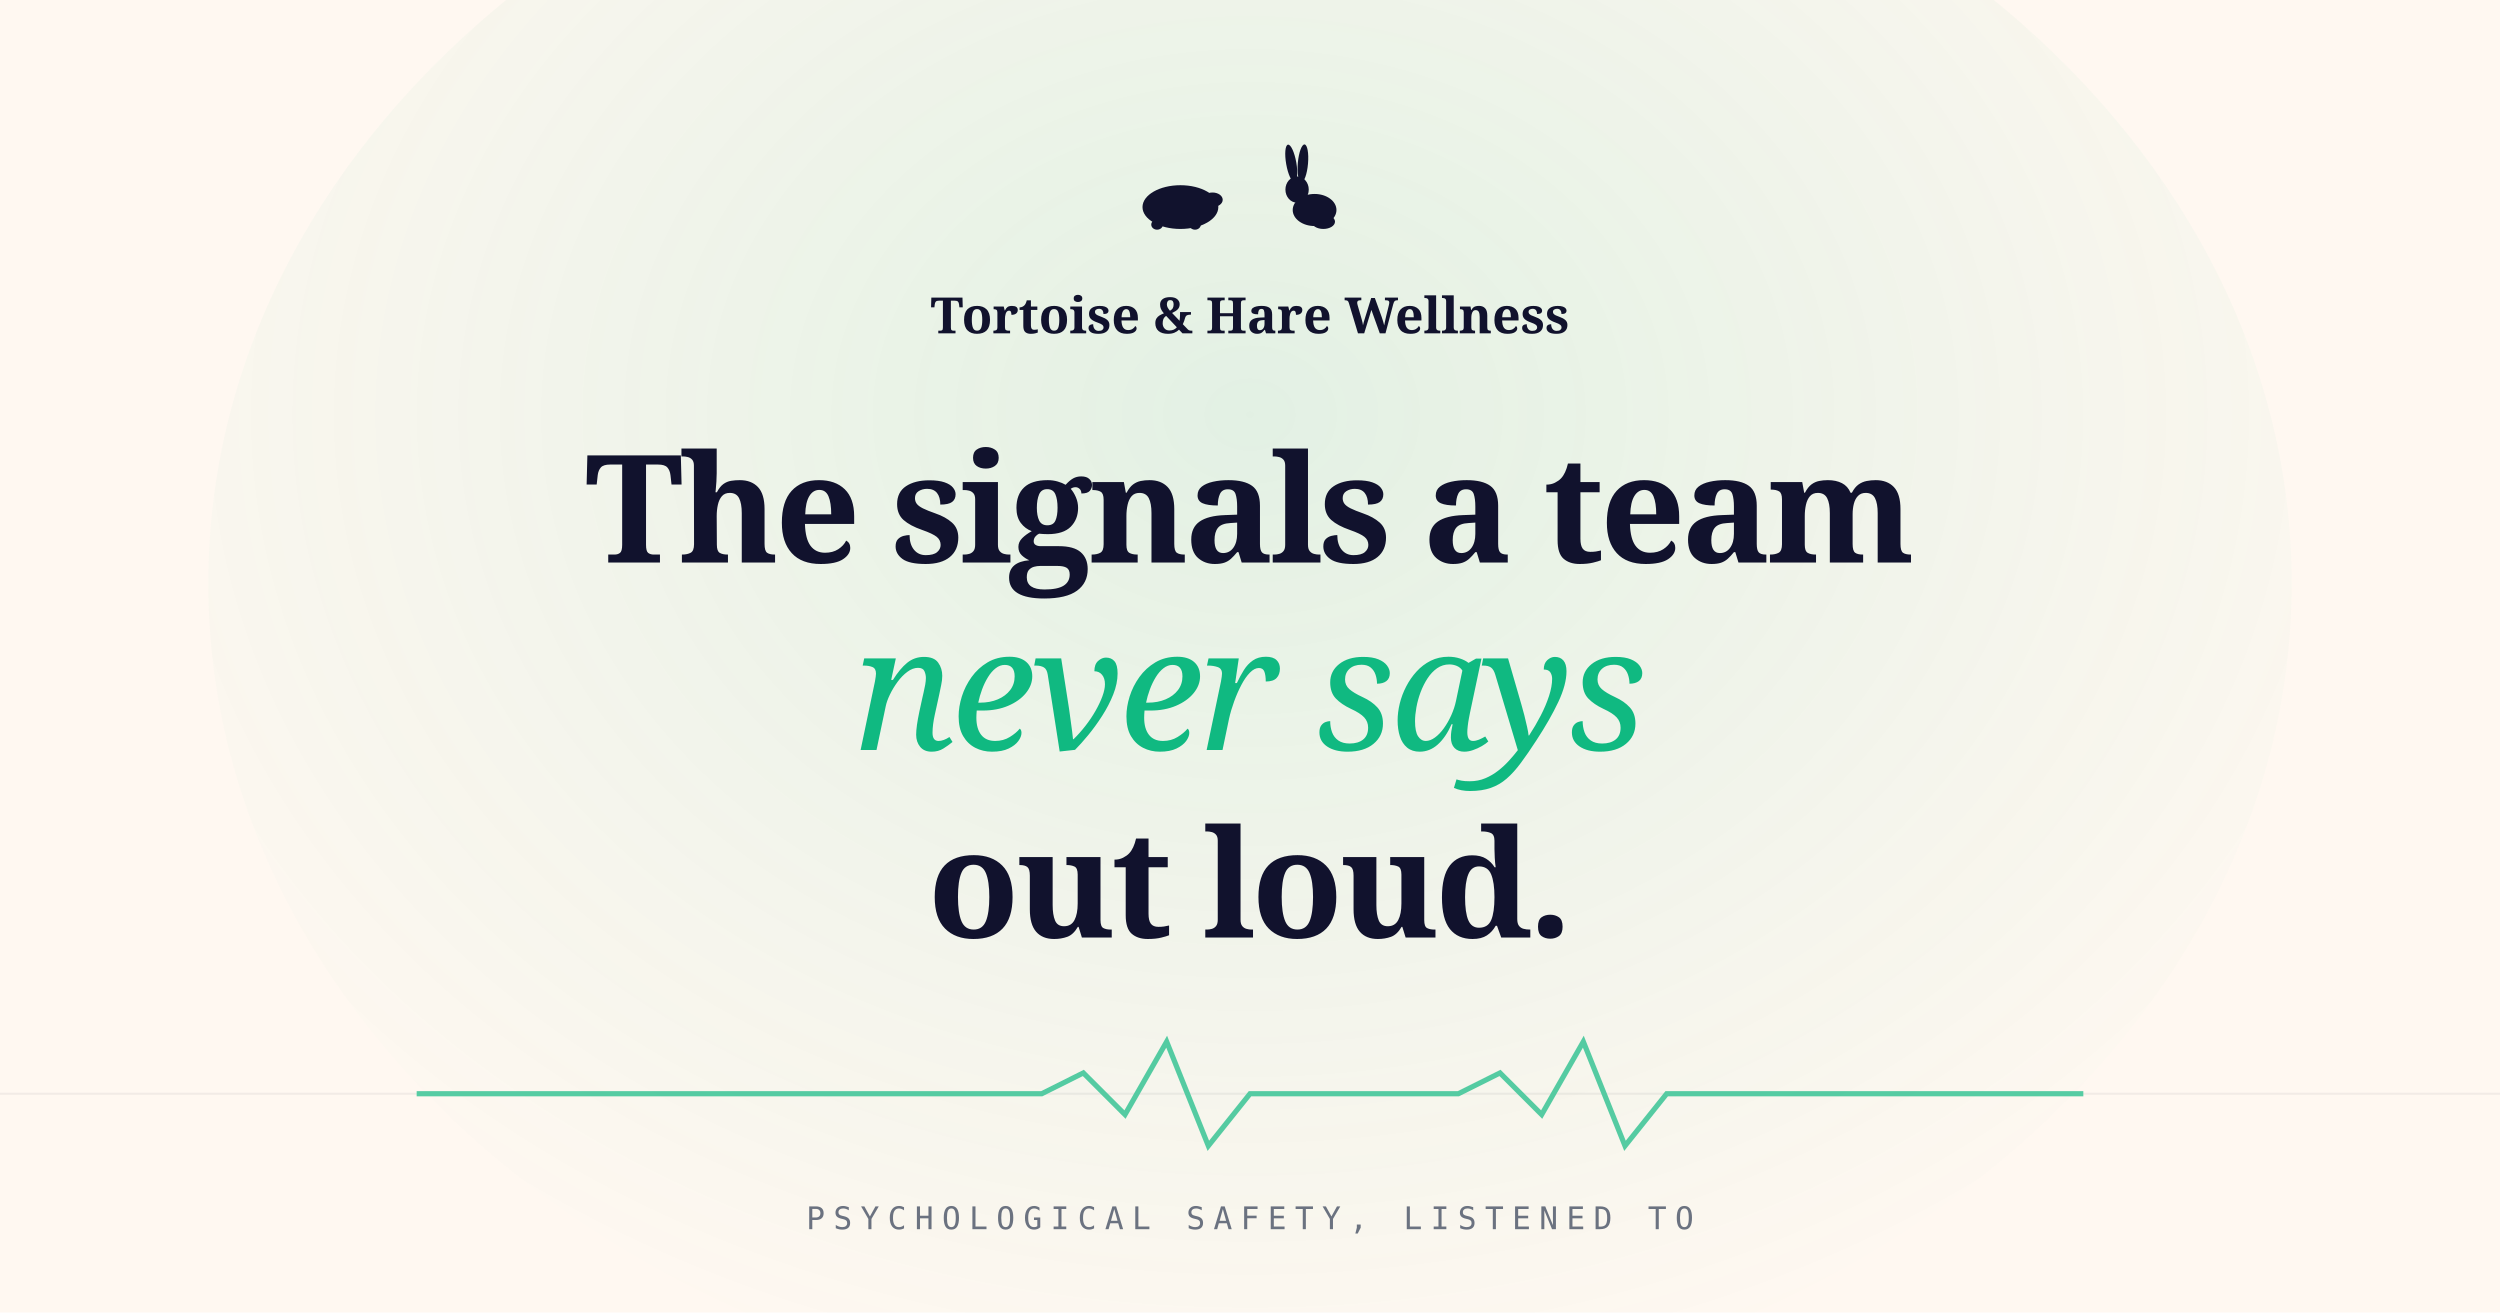
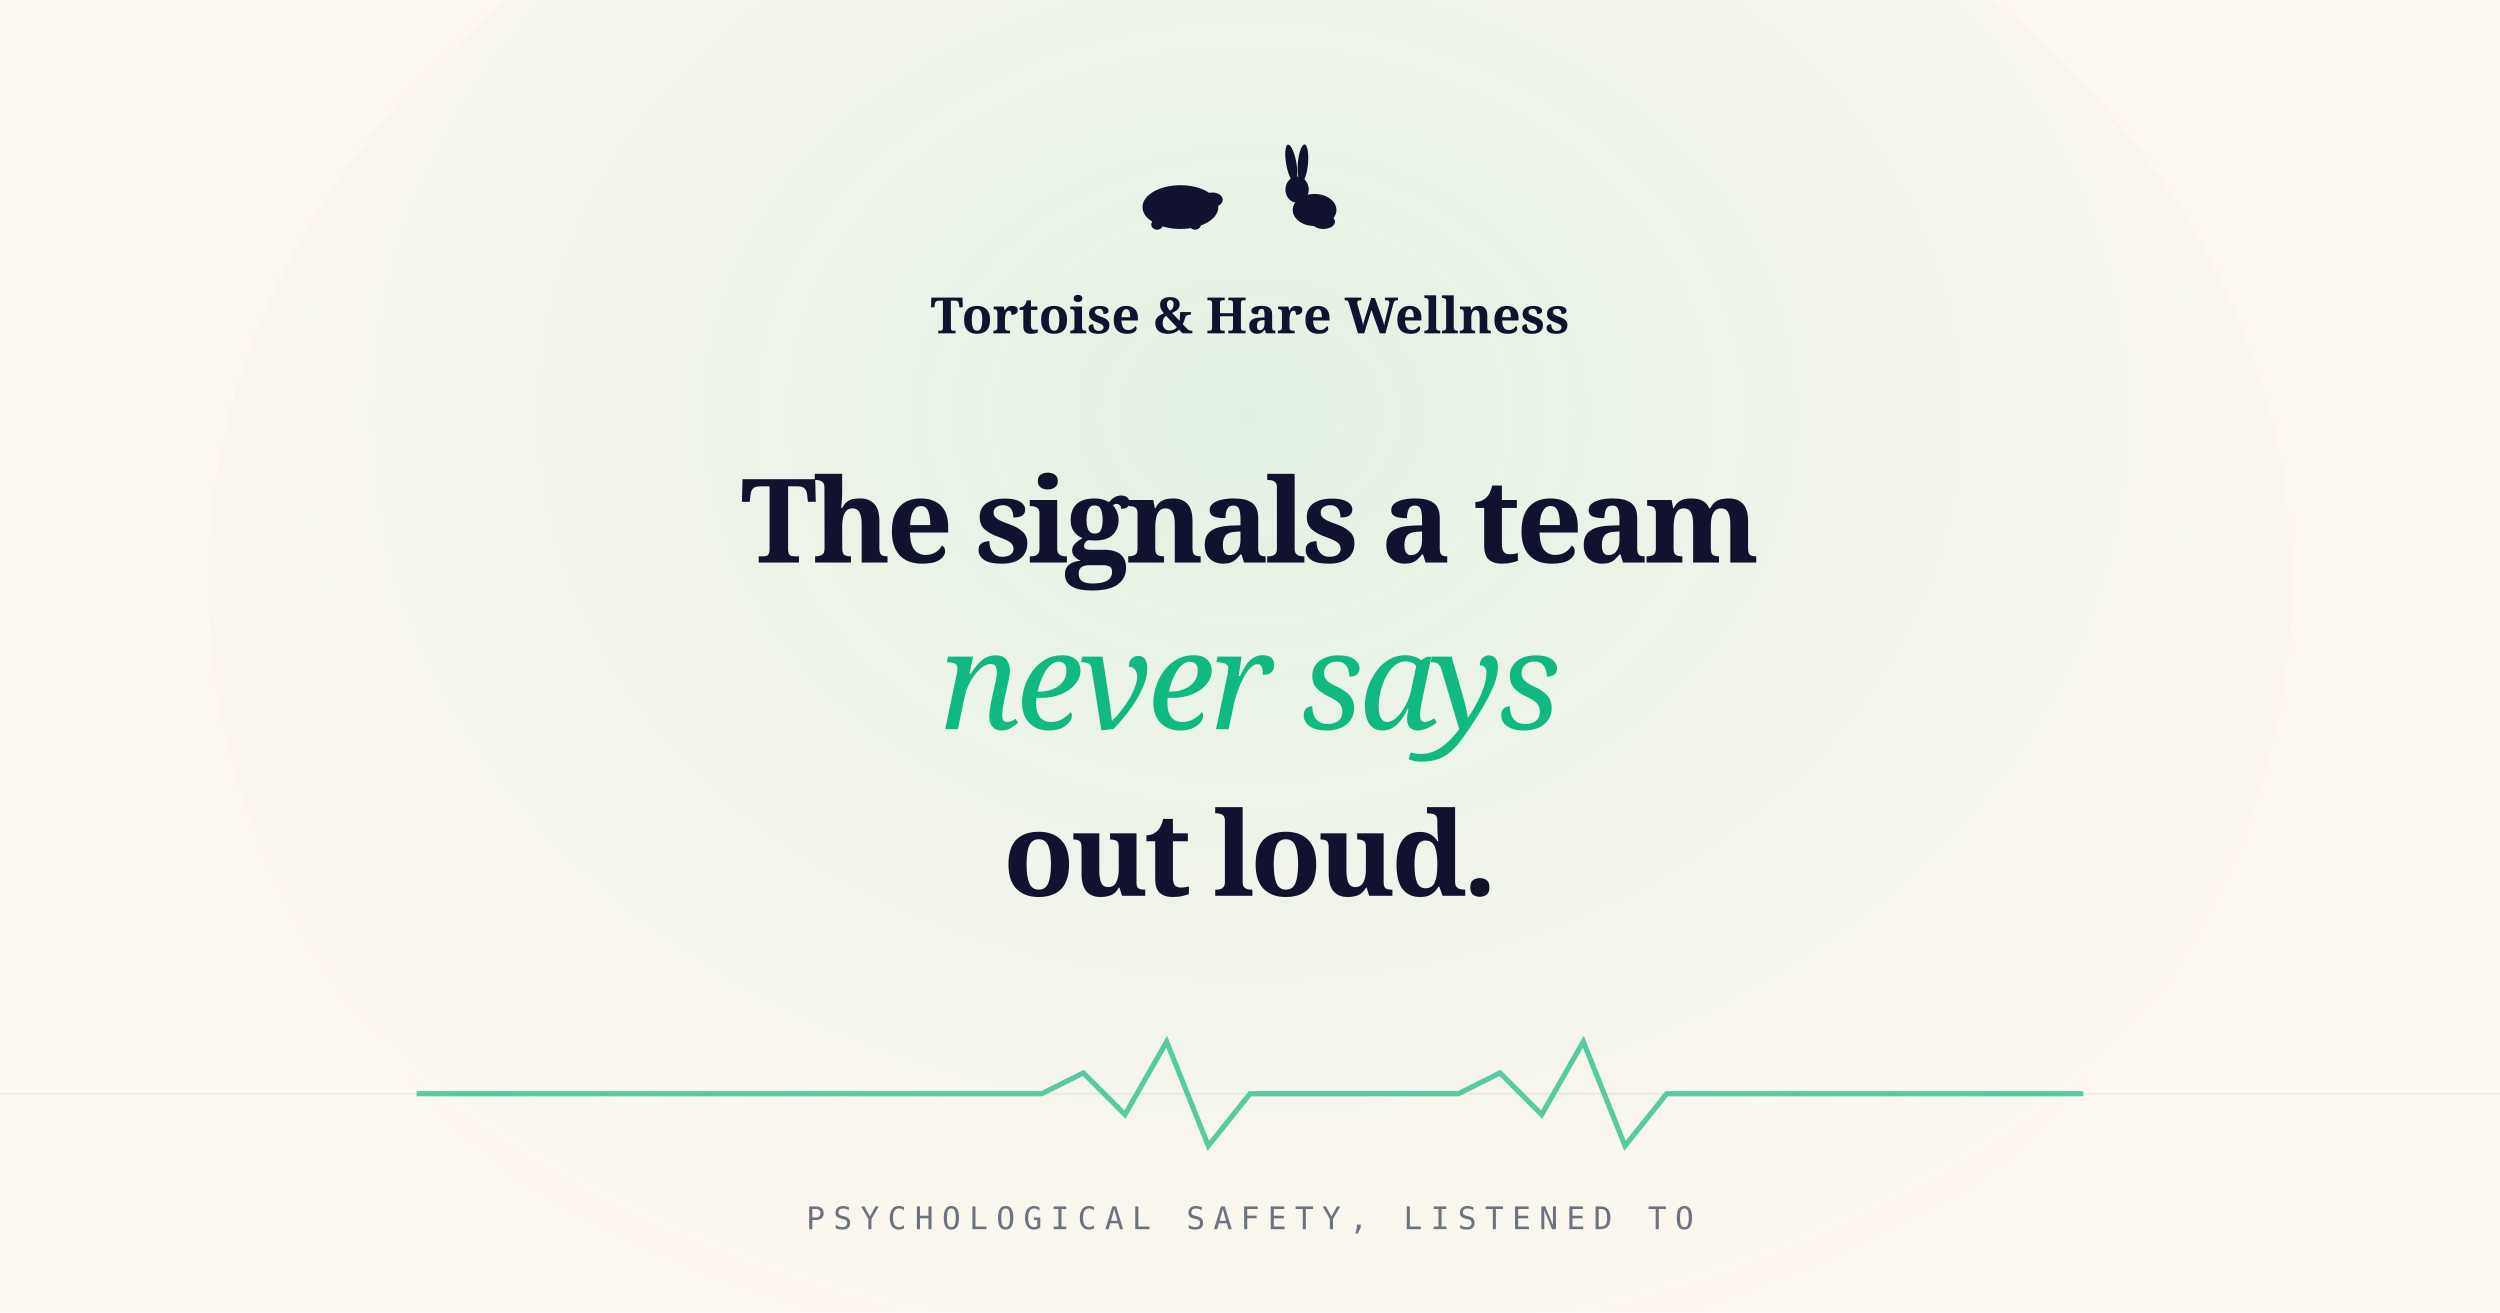
<svg xmlns="http://www.w3.org/2000/svg" viewBox="0 0 1200 630" width="1200" height="630">
  <defs>
    <radialGradient id="bg1" cx="50%" cy="40%" r="60%">
      <stop offset="0%" stop-color="#10B981" stop-opacity="0.12" />
      <stop offset="100%" stop-color="#10B981" stop-opacity="0" />
    </radialGradient>
  </defs>
  <rect width="1200" height="630" fill="#FFF8F1" />
  <ellipse cx="600" cy="280" rx="500" ry="400" fill="url(#bg1)" />
  <g transform="translate(600, 70)" text-anchor="middle">
    <g fill="#11122D" transform="translate(-60, 0) scale(0.7)">
      <ellipse cx="38" cy="42" rx="26" ry="15" />
      <ellipse cx="60" cy="37" rx="7" ry="5" />
      <ellipse cx="22" cy="54" rx="4" ry="3.5" />
      <ellipse cx="48" cy="54" rx="4" ry="3.5" />
    </g>
    <g fill="#11122D" transform="translate(10, 0) scale(0.7)">
      <ellipse cx="30" cy="44" rx="15" ry="11" />
      <ellipse cx="18" cy="30" rx="8" ry="9" />
      <ellipse cx="14" cy="12" rx="3.5" ry="13" transform="rotate(-10 14 12)" />
      <ellipse cx="22" cy="12" rx="3.5" ry="13" transform="rotate(5 22 12)" />
      <ellipse cx="36" cy="52" rx="8" ry="5" />
    </g>
    <text x="0" y="90" font-family="'Libre Baskerville', Georgia, serif" font-weight="700" font-size="24" fill="#11122D" text-anchor="middle">Tortoise &amp; Hare Wellness</text>
  </g>
-   <text x="600" y="270" font-family="'Libre Baskerville', Georgia, serif" font-weight="700" font-size="72" fill="#11122D" text-anchor="middle" letter-spacing="-2">The signals a team</text>
-   <text x="600" y="360" font-family="'Libre Baskerville', Georgia, serif" font-style="italic" font-weight="400" font-size="82" fill="#10B981" text-anchor="middle" letter-spacing="-2">never says</text>
-   <text x="600" y="450" font-family="'Libre Baskerville', Georgia, serif" font-weight="700" font-size="72" fill="#11122D" text-anchor="middle" letter-spacing="-2">out loud.</text>
+   <text x="600" y="270" font-family="'Libre Baskerville', Georgia, serif" font-weight="700" font-size="56" fill="#11122D" text-anchor="middle" letter-spacing="-2">The signals a team</text>
+   <text x="600" y="350" font-family="'Libre Baskerville', Georgia, serif" font-style="italic" font-weight="400" font-size="65" fill="#10B981" text-anchor="middle" letter-spacing="-2">never says</text>
+   <text x="600" y="430" font-family="'Libre Baskerville', Georgia, serif" font-weight="700" font-size="56" fill="#11122D" text-anchor="middle" letter-spacing="-2">out loud.</text>
  <g transform="translate(0, 510)" opacity="0.7">
    <line x1="0" y1="15" x2="1200" y2="15" stroke="#11122D" stroke-opacity="0.08" stroke-width="1" />
    <path d="M200 15 L500 15 L520 5 L540 25 L560 -10 L580 40 L600 15 L700 15 L720 5 L740 25 L760 -10 L780 40 L800 15 L1000 15" fill="none" stroke="#10B981" stroke-width="2.5" />
  </g>
  <text x="600" y="590" font-family="'JetBrains Mono', monospace" font-size="15" font-weight="500" fill="#6B7280" text-anchor="middle" letter-spacing="4">PSYCHOLOGICAL SAFETY, LISTENED TO</text>
</svg>
